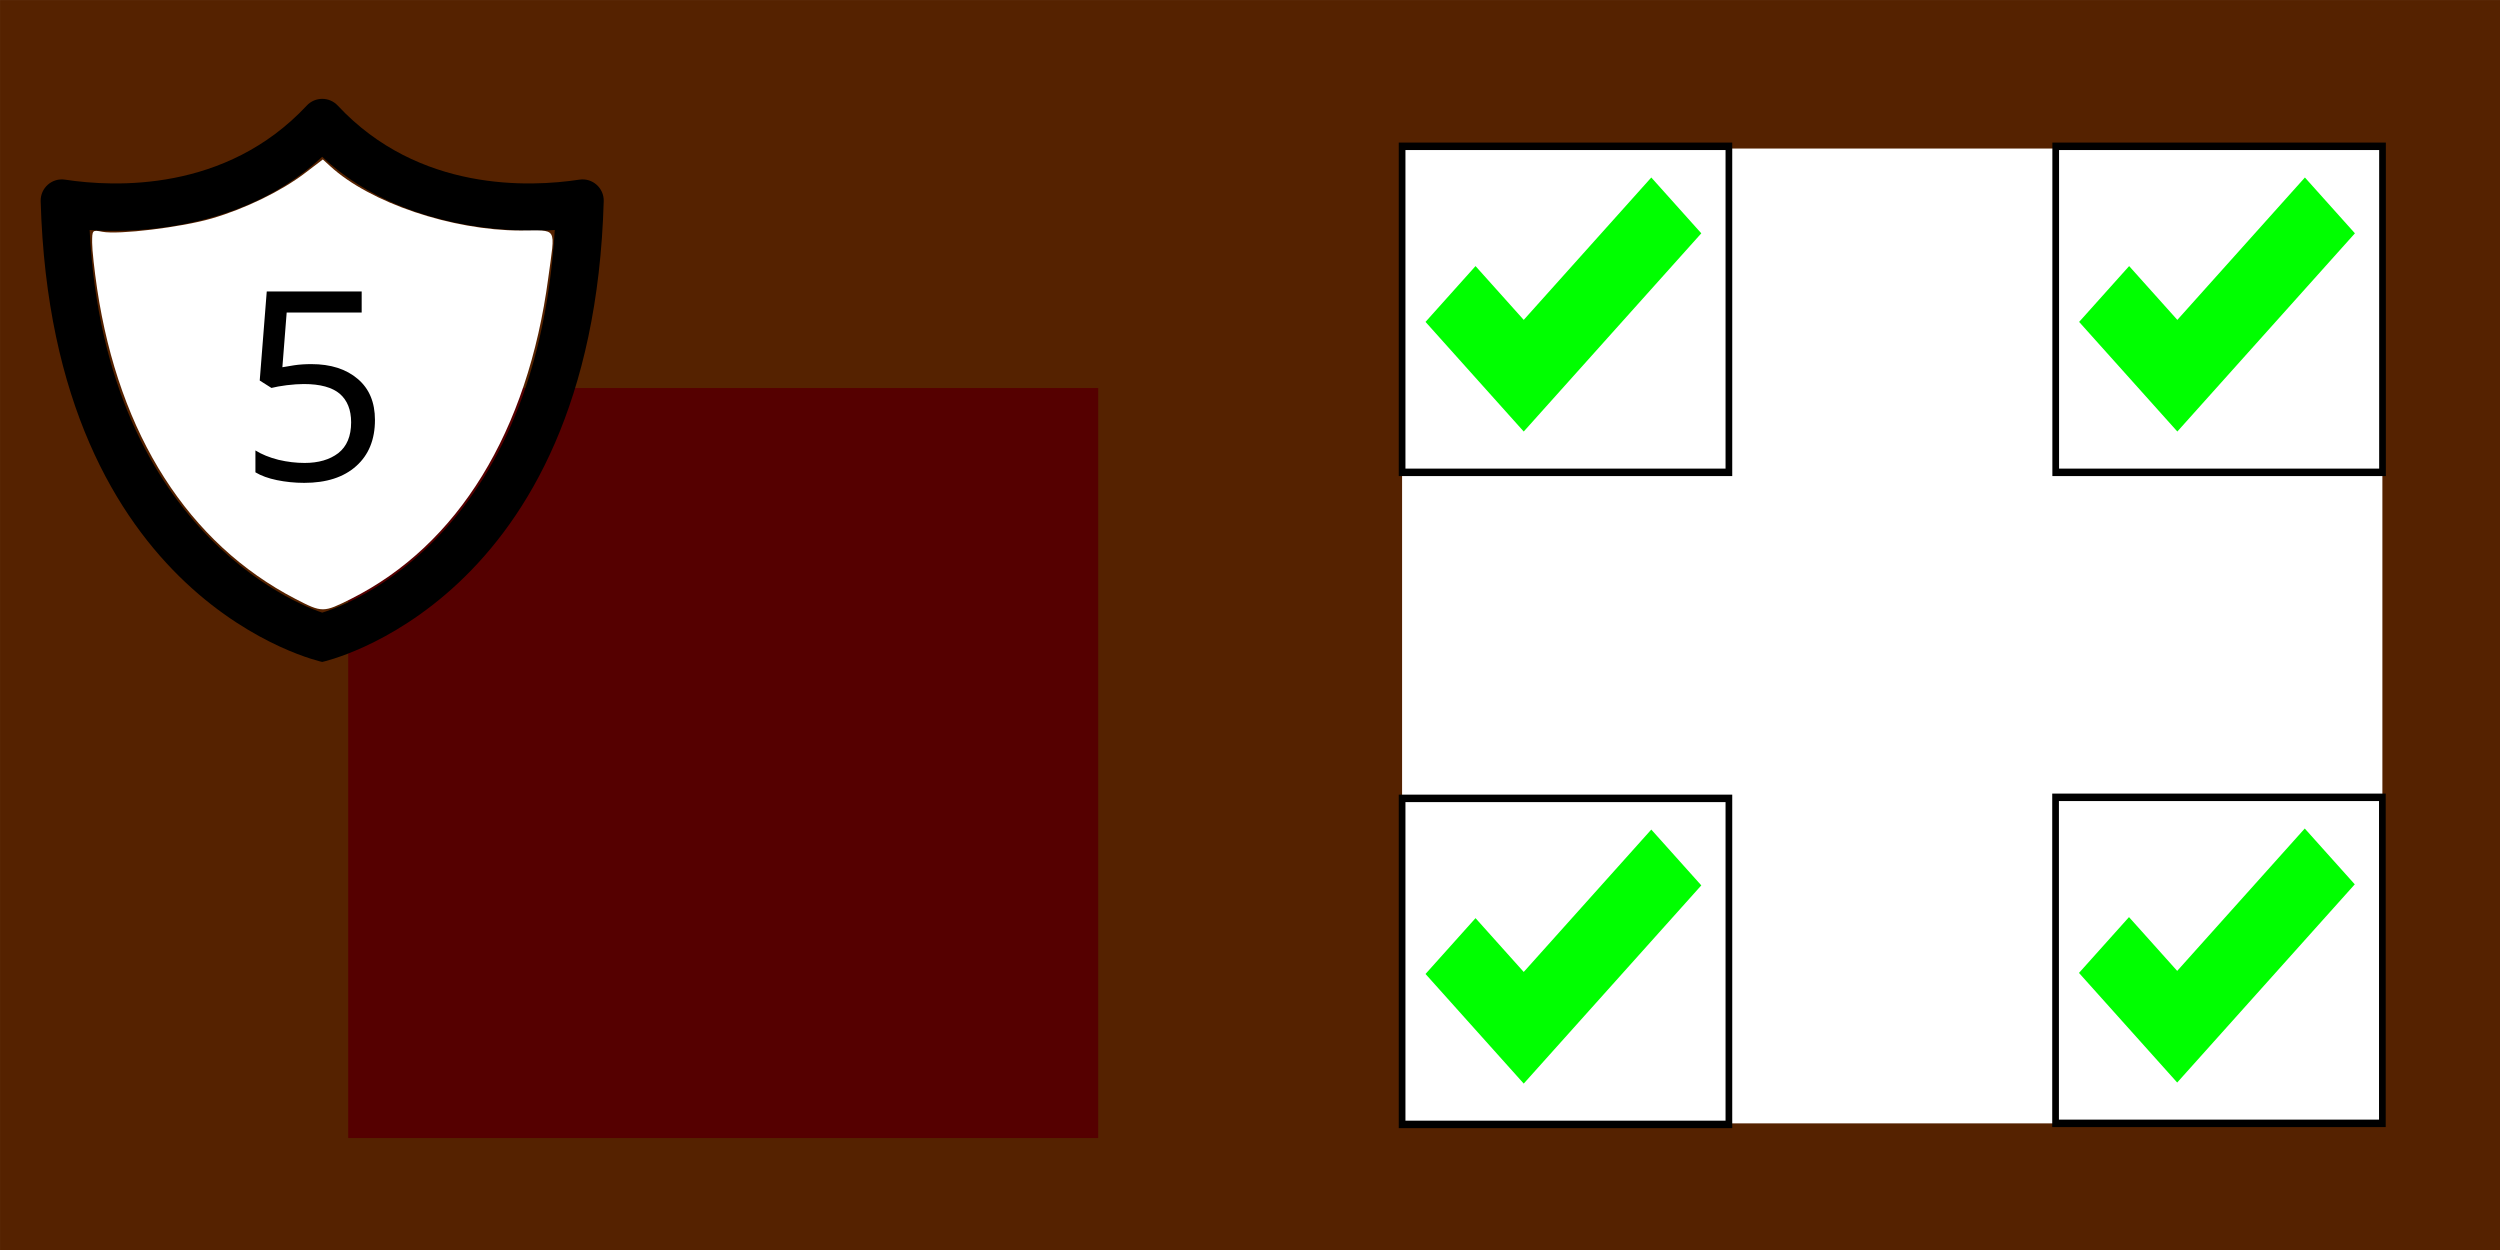
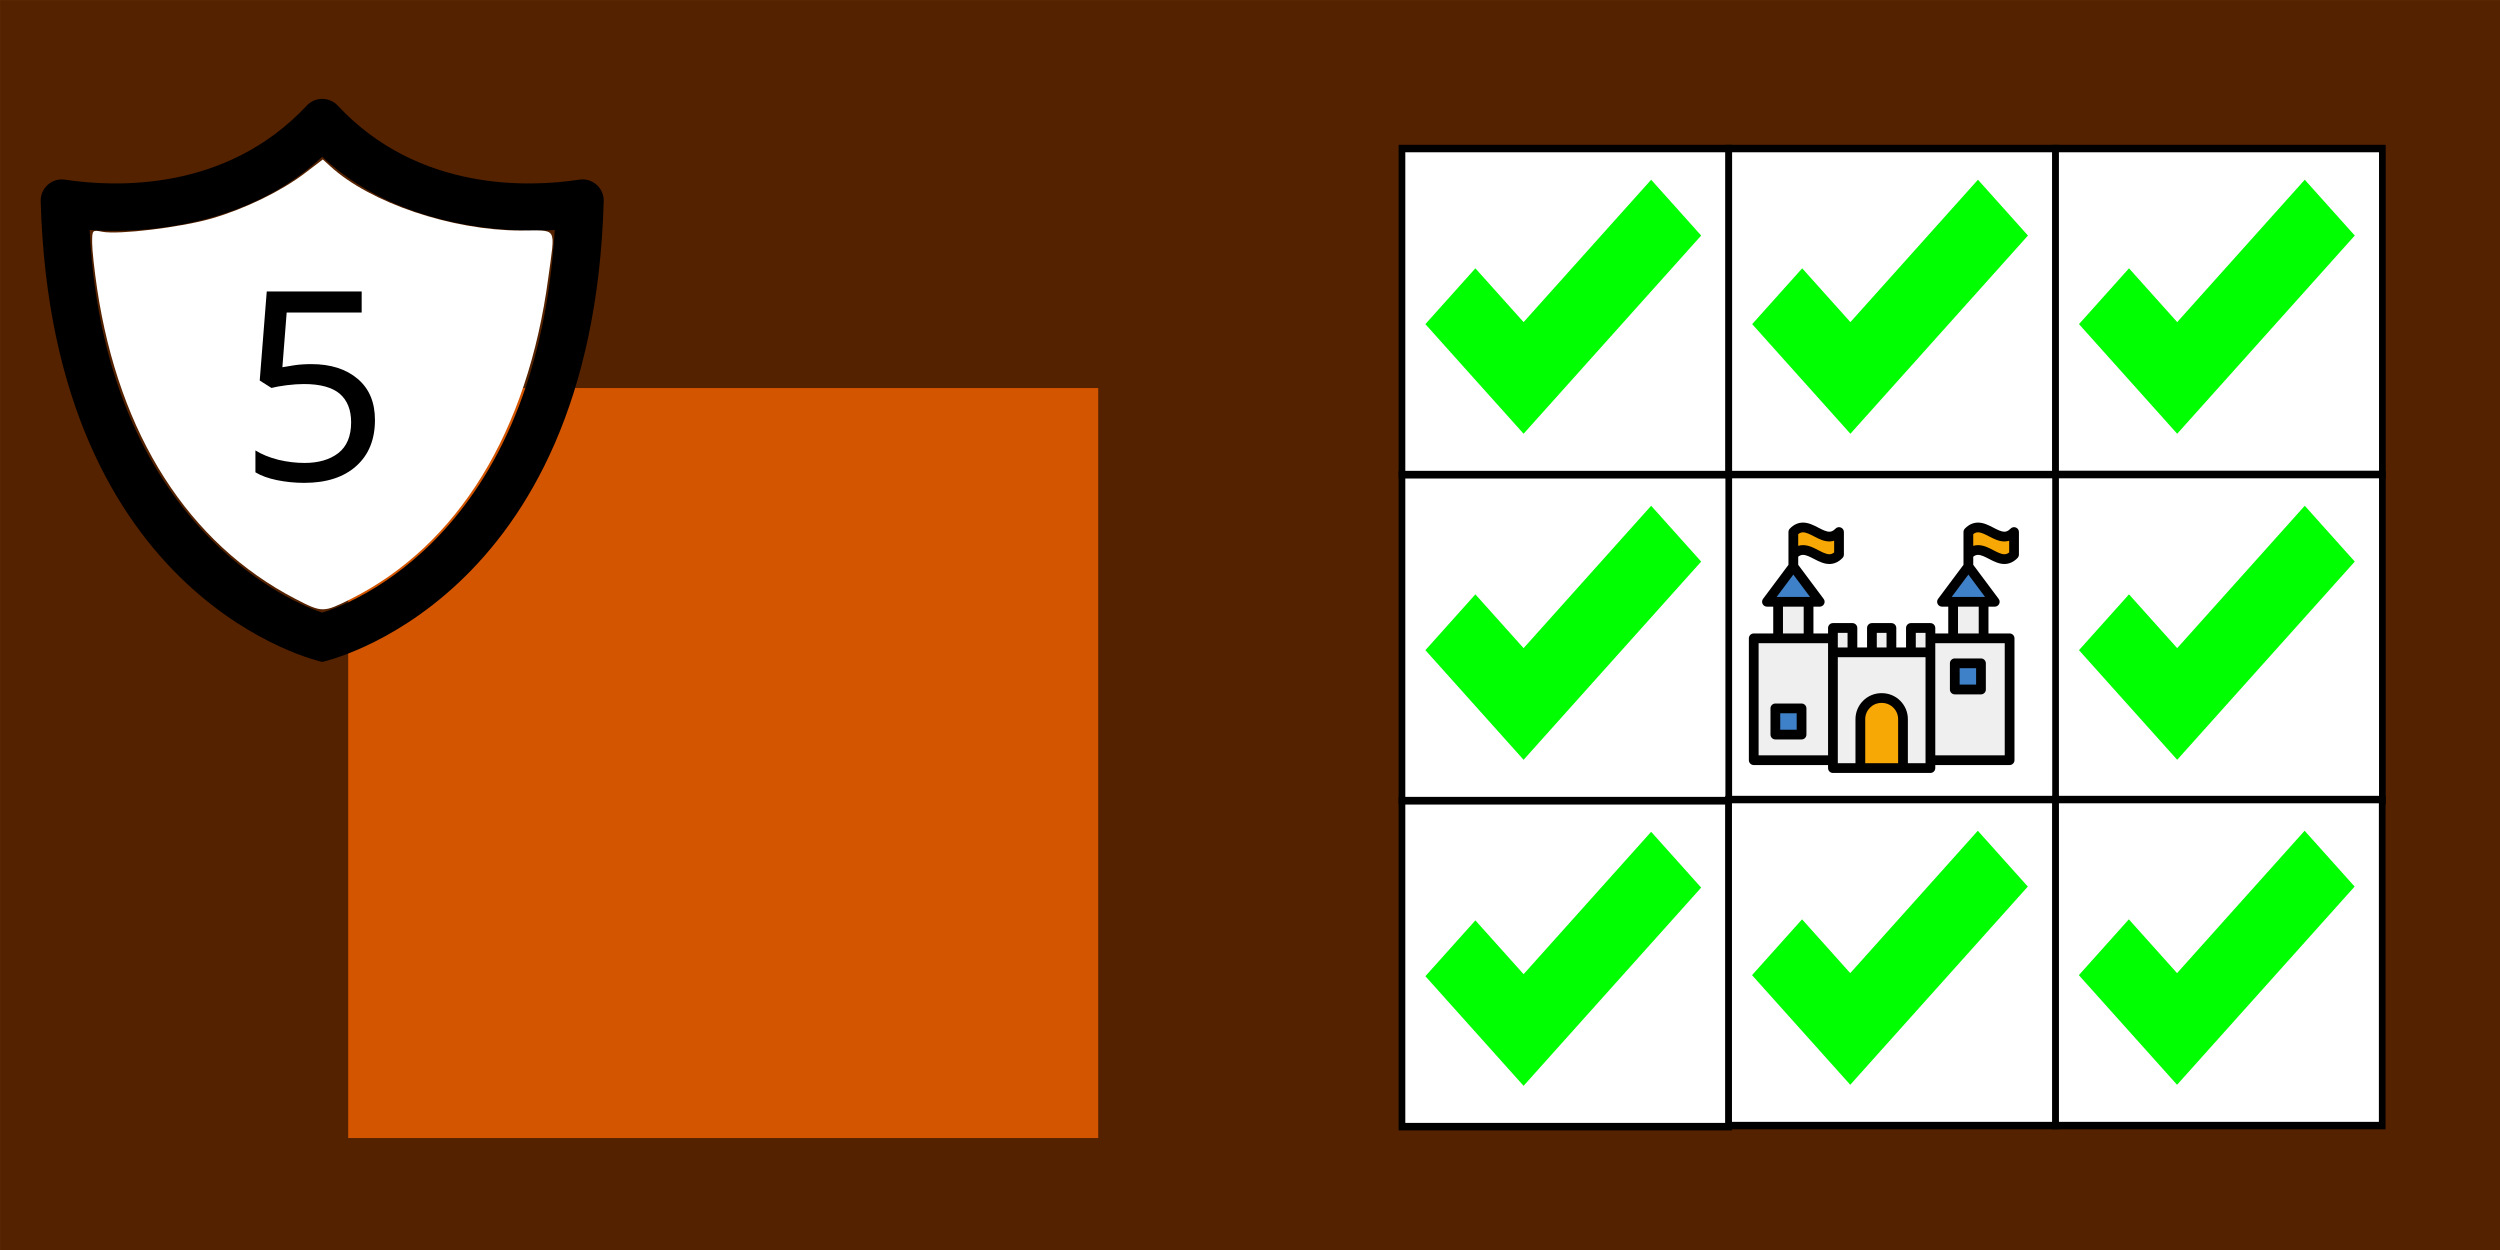
<svg xmlns="http://www.w3.org/2000/svg" width="100mm" height="50mm" viewBox="0 0 100 50" version="1.1" id="svg8">
  <defs id="defs2" />
  <g id="layer1" transform="translate(-15.76167,-6.75917)">
    <g id="g31" transform="matrix(1.403254,0,0,2.041733,-41.71221,-146.0861)" style="fill:#552200">
      <rect style="fill:#552200;stroke-width:0.188" id="rect26" width="71.263" height="24.489" x="40.958" y="74.861" />
    </g>
-     <rect style="fill:#550000;stroke-width:0.265" id="rect970" width="30" height="30" x="29.69" y="22.281" />
+     <rect style="fill:#ffffff;stroke-width:0.259" id="rect964" width="39.212" height="38.993" x="71.845" y="12.701" />
+     <g id="g645-5" transform="matrix(1.168369,0,0,1.304125,20.86068,-6.558536)">
+       <g id="g4177">
+         <rect style="fill:#ffffff;stroke:#000000;stroke-width:0.229;stroke-miterlimit:4;stroke-dasharray:none;stroke-opacity:1" id="rect321-6-0" width="11.188" height="10" x="43.633" y="34.768" />
+         <g id="g4169">
+           <g id="g4163">
+             <g id="g581-36" style="fill:#00ff00" transform="matrix(0.01905787,0,0,0.01905787,44.43452,34.89956)">
+               <g id="g579-1" style="fill:#00ff00">
+                 <polygon points="405.584,43.295 176.428,272.452 89.84,185.865 0,275.706 86.588,362.293 176.428,452.131 266.266,362.293 495.426,133.133 " id="polygon577-0" style="fill:#00ff00" />
+               </g>
+             </g>
+           </g>
+         </g>
+       </g>
+     </g>
+     <g id="g645-5-8" transform="matrix(1.168369,0,0,1.304125,20.86068,-19.59978)">
+       <g id="g4177-1">
+         <rect style="fill:#ffffff;stroke:#000000;stroke-width:0.229;stroke-miterlimit:4;stroke-dasharray:none;stroke-opacity:1" id="rect321-6-0-0" width="11.188" height="10" x="43.633" y="34.768" />
+         <g id="g4169-3">
+           <g id="g4163-0">
+             <g id="g581-36-4" style="fill:#00ff00" transform="matrix(0.01905787,0,0,0.01905787,44.43452,34.89956)">
+               <g id="g579-1-4" style="fill:#00ff00">
+                 <polygon points="86.588,362.293 176.428,452.131 266.266,362.293 495.426,133.133 405.584,43.295 176.428,272.452 89.84,185.865 0,275.706 " id="polygon577-0-4" style="fill:#00ff00" />
+               </g>
+             </g>
+           </g>
+         </g>
+       </g>
+     </g>
+     <g id="g645-5-4" transform="matrix(1.168369,0,0,1.304125,20.86068,-32.64103)">
+       <g id="g4177-7">
+         <rect style="fill:#ffffff;stroke:#000000;stroke-width:0.229;stroke-miterlimit:4;stroke-dasharray:none;stroke-opacity:1" id="rect321-6-0-6" width="11.188" height="10" x="43.633" y="34.768" />
+         <g id="g4169-31">
+           <g id="g4163-7">
+             <g id="g581-36-5" style="fill:#00ff00" transform="matrix(0.01905787,0,0,0.01905787,44.43452,34.89956)">
+               <g id="g579-1-9" style="fill:#00ff00">
+                 <polygon points="86.588,362.293 176.428,452.131 266.266,362.293 495.426,133.133 405.584,43.295 176.428,272.452 89.84,185.865 0,275.706 " id="polygon577-0-6" style="fill:#00ff00" />
+               </g>
+             </g>
+           </g>
+         </g>
+       </g>
+     </g>
+     <g id="g645-5-4-2" transform="matrix(1.168369,0,0,1.304125,33.93292,-32.64103)">
+       <g id="g4177-7-1">
+         <rect style="fill:#ffffff;stroke:#000000;stroke-width:0.229;stroke-miterlimit:4;stroke-dasharray:none;stroke-opacity:1" id="rect321-6-0-6-7" width="11.188" height="10" x="43.633" y="34.768" />
+         <g id="g4169-31-8">
+           <g id="g4163-7-5">
+             <g id="g581-36-5-7" style="fill:#00ff00" transform="matrix(0.01905787,0,0,0.01905787,44.43452,34.89956)">
+               <g id="g579-1-9-4" style="fill:#00ff00">
+                 <polygon points="405.584,43.295 176.428,272.452 89.84,185.865 0,275.706 86.588,362.293 176.428,452.131 266.266,362.293 495.426,133.133 " id="polygon577-0-6-1" style="fill:#00ff00" />
+               </g>
+             </g>
+           </g>
+         </g>
+       </g>
+     </g>
+     <g id="g645-5-4-8" transform="matrix(1.168369,0,0,1.304125,47.00515,-32.64103)">
+       <g id="g4177-7-5">
+         <rect style="fill:#ffffff;stroke:#000000;stroke-width:0.229;stroke-miterlimit:4;stroke-dasharray:none;stroke-opacity:1" id="rect321-6-0-6-9" width="11.188" height="10" x="43.633" y="34.768" />
+         <g id="g4169-31-7">
+           <g id="g4163-7-53">
+             <g id="g581-36-5-8" style="fill:#00ff00" transform="matrix(0.01905787,0,0,0.01905787,44.43452,34.89956)">
+               <g id="g579-1-9-8" style="fill:#00ff00">
+                 <polygon points="89.84,185.865 0,275.706 86.588,362.293 176.428,452.131 266.266,362.293 495.426,133.133 405.584,43.295 176.428,272.452 " id="polygon577-0-6-3" style="fill:#00ff00" />
+               </g>
+             </g>
+           </g>
+         </g>
+       </g>
+     </g>
+     <g id="g645-5-4-1" transform="matrix(1.168369,0,0,1.304125,47.00515,-19.59978)">
+       <g id="g4177-7-8">
+         <rect style="fill:#ffffff;stroke:#000000;stroke-width:0.229;stroke-miterlimit:4;stroke-dasharray:none;stroke-opacity:1" id="rect321-6-0-6-96" width="11.188" height="10" x="43.633" y="34.768" />
+         <g id="g4169-31-4">
+           <g id="g4163-7-3">
+             <g id="g581-36-5-3" style="fill:#00ff00" transform="matrix(0.01905787,0,0,0.01905787,44.43452,34.89956)">
+               <g id="g579-1-9-3" style="fill:#00ff00">
+                 <polygon points="176.428,272.452 89.84,185.865 0,275.706 86.588,362.293 176.428,452.131 266.266,362.293 495.426,133.133 405.584,43.295 " id="polygon577-0-6-8" style="fill:#00ff00" />
+               </g>
+             </g>
+           </g>
+         </g>
+       </g>
+     </g>
+     <g id="g645-5-4-6" transform="matrix(1.168369,0,0,1.304125,46.99947,-6.600433)">
+       <g id="g4177-7-0">
+         <rect style="fill:#ffffff;stroke:#000000;stroke-width:0.229;stroke-miterlimit:4;stroke-dasharray:none;stroke-opacity:1" id="rect321-6-0-6-4" width="11.188" height="10" x="43.633" y="34.768" />
+         <g id="g4169-31-88">
+           <g id="g4163-7-8">
+             <g id="g581-36-5-9" style="fill:#00ff00" transform="matrix(0.01905787,0,0,0.01905787,44.43452,34.89956)">
+               <g id="g579-1-9-7" style="fill:#00ff00">
+                 <polygon points="176.428,272.452 89.84,185.865 0,275.706 86.588,362.293 176.428,452.131 266.266,362.293 495.426,133.133 405.584,43.295 " id="polygon577-0-6-7" style="fill:#00ff00" />
+               </g>
+             </g>
+           </g>
+         </g>
+       </g>
+     </g>
+     <g id="g645-5-4-64" transform="matrix(1.168369,0,0,1.304125,33.92724,-6.600433)">
+       <g id="g4177-7-3">
+         <rect style="fill:#ffffff;stroke:#000000;stroke-width:0.229;stroke-miterlimit:4;stroke-dasharray:none;stroke-opacity:1" id="rect321-6-0-6-0" width="11.188" height="10" x="43.633" y="34.768" />
+         <g id="g4169-31-3">
+           <g id="g4163-7-0">
+             <g id="g581-36-5-92" style="fill:#00ff00" transform="matrix(0.01905787,0,0,0.01905787,44.43452,34.89956)">
+               <g id="g579-1-9-5" style="fill:#00ff00">
+                 <polygon points="176.428,272.452 89.84,185.865 0,275.706 86.588,362.293 176.428,452.131 266.266,362.293 495.426,133.133 405.584,43.295 " id="polygon577-0-6-4" style="fill:#00ff00" />
+               </g>
+             </g>
+           </g>
+         </g>
+       </g>
+     </g>
+     <g id="g1193" transform="matrix(0.02436886,0,0,0.02436886,85.71611,27.26892)">
+       <path style="fill:#f8a805" d="m 137.7,38.308 c -1.793,0.538 -3.66,0.812 -5.55,0.812 -7.21,0 -14.212,-3.628 -21.649,-7.482 L 110.41,31.591 C 103.016,27.77 96.033,24.16 88.849,24.16 c -4.662,0 -8.863,1.548 -12.846,4.733 L 73,31.294 V 65.07 l 10.305,-3.099 c 1.789,-0.538 3.655,-0.812 5.544,-0.812 7.211,0 14.225,3.635 21.702,7.51 7.402,3.831 14.395,7.45 21.599,7.45 4.649,0 8.848,-1.545 12.836,-4.723 L 148,68.995 v -33.78 z" id="path1155" />
+       <polygon style="fill:#3e81c8" points="73.001,88.137 29.693,146.14 116.294,146.14 " id="polygon1157" />
+       <rect x="48" y="146.14" style="fill:#efefef" width="50" height="60" id="rect1159" />
+       <rect x="138" y="189.14" style="fill:#efefef" width="32" height="40" id="rect1161" />
+       <rect x="202" y="189.14" style="fill:#efefef" width="32" height="40" id="rect1163" />
+       <rect x="266" y="189.14" style="fill:#efefef" width="32" height="40" id="rect1165" />
+       <path style="fill:#f8a805" d="m 424.998,38.308 c -1.792,0.539 -3.658,0.812 -5.548,0.812 -7.21,0 -14.212,-3.628 -21.697,-7.508 -7.403,-3.832 -14.396,-7.452 -21.603,-7.452 -2.076,0 -4.007,0.295 -5.902,0.902 -2.397,0.769 -4.736,2.06 -6.953,3.837 L 360.3,31.3 v 33.769 l 10.304,-3.098 c 1.791,-0.538 3.657,-0.812 5.547,-0.812 7.21,0 14.224,3.635 21.701,7.51 7.402,3.831 14.395,7.45 21.599,7.45 4.662,0 8.863,-1.548 12.846,-4.731 l 3.004,-2.401 V 35.214 Z" id="path1167" />
+       <polygon style="fill:#3e81c8" points="360.3,88.137 316.993,146.14 403.594,146.14 " id="polygon1169" />
+       <rect x="335.299" y="146.14" style="fill:#efefef" width="50" height="60" id="rect1171" />
+       <path style="fill:#f8a805" d="m 218.349,304.14 h -0.699 c -19.105,0 -34.649,15.544 -34.649,34.649 v 80.351 h 70 V 338.79 C 253,319.684 237.456,304.14 218.349,304.14 Z" id="path1173" />
+       <rect x="298" y="206.14" style="fill:#efefef" width="130" height="200" id="rect1175" />
+       <path style="fill:#efefef" d="m 138,229.14 v 190 h 45 v -80.35 c 0,-19.105 15.544,-34.649 34.649,-34.649 h 0.699 c 19.106,0 34.651,15.544 34.651,34.649 v 80.351 h 45 v -190 z" id="path1177" />
+       <rect x="8" y="206.14" style="fill:#efefef" width="130" height="200" id="rect1179" />
+       <rect x="43.5" y="321.14" style="fill:#3e81c8" width="43" height="43" id="rect1181" />
+       <rect x="338" y="247.14" style="fill:#3e81c8" width="43" height="43" id="rect1183" />
+       <g id="g1191">
+         <path d="m 438.3,24.22 c -3.03,-1.22 -6.49,-0.48 -8.76,1.86 -4.3,4.46 -7.65,5.04 -10.09,5.04 -5.27,0 -11.44,-3.2 -17.97,-6.58 -7.95,-4.12 -16.17,-8.38 -25.33,-8.38 -7.98,0 -15.25,3.34 -21.61,9.92 -1.44,1.5 -2.24,3.49 -2.24,5.56 v 53.84 l -41.71,55.87 c -1.81,2.43 -2.1,5.67 -0.74,8.38 1.35,2.7 4.12,4.41 7.15,4.41 h 10.3 v 44 H 306 v -9 c 0,-4.42 -3.58,-8 -8,-8 h -32 c -4.42,0 -8,3.58 -8,8 v 32 h -16 v -32 c 0,-4.42 -3.58,-8 -8,-8 h -32 c -4.42,0 -8,3.58 -8,8 v 32 h -16 v -32 c 0,-4.42 -3.58,-8 -8,-8 h -32 c -4.42,0 -8,3.58 -8,8 v 9 h -24 v -44 h 10.3 c 0.01,0 0.01,0 0.02,0 4.42,0 8,-3.58 8,-8 0,-1.98 -0.72,-3.79 -1.91,-5.18 L 81,85.48 V 72.14 c 3.24,-2.59 5.85,-2.98 7.85,-2.98 5.26,0 11.43,3.2 17.97,6.58 7.95,4.12 16.16,8.38 25.33,8.38 7.98,0 15.25,-3.34 21.6,-9.92 1.44,-1.5 2.25,-3.49 2.25,-5.56 v -37 c 0,-3.26 -1.98,-6.2 -5.01,-7.42 -3.02,-1.22 -6.48,-0.48 -8.75,1.86 -4.3,4.46 -7.65,5.04 -10.09,5.04 -5.27,0 -11.44,-3.2 -17.97,-6.58 -7.95,-4.12 -16.17,-8.38 -25.33,-8.38 -7.99,0 -15.25,3.34 -21.61,9.92 C 65.8,27.58 65,29.57 65,31.64 v 53.84 l -41.71,55.87 c -1.82,2.43 -2.1,5.67 -0.75,8.38 1.36,2.7 4.13,4.41 7.16,4.41 H 40 v 44 H 8 c -4.42,0 -8,3.58 -8,8 v 200 c 0,4.42 3.58,8 8,8 h 122 v 5 c 0,4.42 3.58,8 8,8 h 160 c 4.42,0 8,-3.58 8,-8 v -5 h 122 c 4.42,0 8,-3.58 8,-8 v -200 c 0,-4.42 -3.58,-8 -8,-8 h -34.7 v -44 h 10.3 c 0.01,0 0.01,0 0.02,0 4.42,0 8,-3.58 8,-8 0,-1.98 -0.72,-3.79 -1.91,-5.18 L 368.3,85.48 V 72.14 c 3.24,-2.59 5.85,-2.98 7.85,-2.98 5.27,0 11.44,3.2 17.97,6.58 7.95,4.12 16.16,8.38 25.33,8.38 7.98,0 15.25,-3.34 21.61,-9.92 1.43,-1.5 2.24,-3.49 2.24,-5.56 v -37 c 0,-3.26 -1.98,-6.2 -5,-7.42 z M 81,35.14 c 3.24,-2.59 5.85,-2.98 7.85,-2.98 5.26,0 11.43,3.2 17.97,6.58 7.95,4.12 16.16,8.38 25.33,8.38 2.7,0 5.32,-0.39 7.85,-1.15 v 19.17 c -3.25,2.59 -5.85,2.98 -7.85,2.98 -5.27,0 -11.44,-3.2 -17.97,-6.58 -7.95,-4.12 -16.17,-8.38 -25.33,-8.38 -2.7,0 -5.32,0.39 -7.85,1.15 0,0 0,-19.17 0,-19.17 z m -8,66.37 27.34,36.63 H 45.65 Z m 17,52.63 v 44 H 56 v -44 z m 40,244 H 16 v -184 h 114 z m 80,-201 h 16 v 24 h -16 z m -64,0 h 16 v 24 h -16 z m 99,214 h -54 v -72.35 c 0,-14.69 11.95,-26.65 26.65,-26.65 h 0.7 c 14.691,0 26.65,11.96 26.65,26.65 z m 45,0 h -29 v -72.35 c 0,-23.52 -19.14,-42.65 -42.65,-42.65 h -0.7 c -23.52,0 -42.65,19.13 -42.65,42.65 v 72.35 h -29 v -174 h 144 z m 0,-190 h -16 v -24 h 16 z m 130,-7 v 184 H 306 v -184 z m -76.7,-16 v -44 h 34 v 44 z m 44.34,-60 h -54.69 l 27.35,-36.63 z m 39.66,-73 c -3.24,2.59 -5.85,2.98 -7.85,2.98 -5.27,0 -11.44,-3.2 -17.97,-6.58 -7.95,-4.12 -16.17,-8.38 -25.33,-8.38 -2.7,0 -5.32,0.39 -7.85,1.15 V 35.14 c 1.62,-1.3 3.08,-2.04 4.39,-2.46 1.31,-0.42 2.46,-0.52 3.46,-0.52 5.27,0 11.44,3.2 17.97,6.58 7.95,4.12 16.16,8.38 25.33,8.38 2.7,0 5.32,-0.39 7.85,-1.15 z" id="path1185" />
+         <path d="m 86.5,313.14 h -43 c -4.42,0 -8,3.58 -8,8 v 43 c 0,4.42 3.58,8 8,8 h 43 c 4.42,0 8,-3.58 8,-8 v -43 c 0,-4.42 -3.58,-8 -8,-8 z m -8,43 h -27 v -27 h 27 z" id="path1187" />
+         <path d="m 381,239.14 h -43 c -4.42,0 -8,3.58 -8,8 v 43 c 0,4.42 3.58,8 8,8 h 43 c 4.42,0 8,-3.58 8,-8 v -43 c 0,-4.42 -3.58,-8 -8,-8 z m -8,43 h -27 v -27 h 27 z" id="path1189" />
+       </g>
+     </g>
+     <rect style="fill:#d45500;stroke-width:0.265" id="rect970" width="30" height="30" x="29.69" y="22.281" />
+     <g id="g1516" transform="translate(-1.040828,-9.250455)">
+       <g id="g71" transform="translate(1.060025,4.298518)">
+         <g id="g419" transform="matrix(0.04596369,0,0,0.04596369,16.86357,15.1608)">
+           <g id="g417">
+             <path d="m 256,458.1 c -5.9,-2 -188.4,-60.9 -202.4,-333 7,0.5 122.3,11.2 202.4,-63.7 78.9,73.8 195.4,64.1 202.4,63.7 -17.2,280.2 -196.5,331 -202.4,333 z M 479.7,81.3 C 437,87.8 340,92.3 269.6,16.9 262.3,9 249.8,9 242.5,16.9 172,92.3 75,87.8 32.3,81.3 20.9,79.5 10.7,88.5 11,100 c 9.9,350.5 245,401 245,401 0,0 235.1,-50.4 245,-401 0.3,-11.5 -9.9,-20.5 -21.3,-18.7 z" id="path415" />
+           </g>
+         </g>
+         <path style="fill:#ffffff;stroke-width:0.134" d="m 27.561,35.667 c -4.275,-2.214 -7.056,-6.559 -7.932,-12.395 -0.11,-0.735 -0.201,-1.569 -0.201,-1.854 -7.68e-4,-0.505 0.009,-0.516 0.403,-0.437 0.64,0.128 3.158,-0.176 4.374,-0.529 1.342,-0.389 2.789,-1.094 3.745,-1.824 l 0.706,-0.539 0.297,0.272 c 1.594,1.462 4.869,2.568 7.613,2.571 1.509,0.002 1.388,-0.206 1.108,1.891 -0.819,6.15 -3.611,10.694 -7.89,12.842 -1.109,0.557 -1.152,0.557 -2.223,0.002 z" id="path476" />
+       </g>
+       <text xml:space="preserve" style="font-style:normal;font-weight:normal;font-size:10.583px;line-height:1.25;font-family:sans-serif;fill:#000000;fill-opacity:1;stroke:none;stroke-width:0.265" x="26.349" y="35.216" id="text962">
+         <tspan id="tspan960" x="26.349" y="35.216" style="stroke-width:0.265">5</tspan>
+       </text>
+     </g>
    <g id="g1223" transform="matrix(0.05847065,0,0,0.05847065,32.2487,25.34699)" />
    <g id="g1221" transform="matrix(0.05847065,0,0,0.05847065,32.2487,25.34699)" />
    <g id="g1219" transform="matrix(0.05847065,0,0,0.05847065,32.2487,25.34699)" />
    <g id="g1217" transform="matrix(0.05847065,0,0,0.05847065,32.2487,25.34699)" />
    <g id="g1215" transform="matrix(0.05847065,0,0,0.05847065,32.2487,25.34699)" />
    <g id="g1213" transform="matrix(0.05847065,0,0,0.05847065,32.2487,25.34699)" />
    <g id="g1211" transform="matrix(0.05847065,0,0,0.05847065,32.2487,25.34699)" />
    <g id="g1209" transform="matrix(0.05847065,0,0,0.05847065,32.2487,25.34699)" />
    <g id="g1207" transform="matrix(0.05847065,0,0,0.05847065,32.2487,25.34699)" />
    <g id="g1205" transform="matrix(0.05847065,0,0,0.05847065,32.2487,25.34699)" />
    <g id="g1203" transform="matrix(0.05847065,0,0,0.05847065,32.2487,25.34699)" />
    <g id="g1201" transform="matrix(0.05847065,0,0,0.05847065,32.2487,25.34699)" />
    <g id="g1199" transform="matrix(0.05847065,0,0,0.05847065,32.2487,25.34699)" />
    <g id="g1197" transform="matrix(0.05847065,0,0,0.05847065,32.2487,25.34699)" />
    <g id="g1195" transform="matrix(0.05847065,0,0,0.05847065,32.2487,25.34699)" />
-     <g id="g1516" transform="translate(-1.040828,-9.250455)">
-       <g id="g71" transform="translate(1.060025,4.298518)">
-         <g id="g419" transform="matrix(0.04596369,0,0,0.04596369,16.86357,15.1608)">
-           <g id="g417">
-             <path d="m 256,458.1 c -5.9,-2 -188.4,-60.9 -202.4,-333 7,0.5 122.3,11.2 202.4,-63.7 78.9,73.8 195.4,64.1 202.4,63.7 -17.2,280.2 -196.5,331 -202.4,333 z M 479.7,81.3 C 437,87.8 340,92.3 269.6,16.9 262.3,9 249.8,9 242.5,16.9 172,92.3 75,87.8 32.3,81.3 20.9,79.5 10.7,88.5 11,100 c 9.9,350.5 245,401 245,401 0,0 235.1,-50.4 245,-401 0.3,-11.5 -9.9,-20.5 -21.3,-18.7 z" id="path415" />
-           </g>
-         </g>
-         <path style="fill:#ffffff;stroke-width:0.134" d="m 27.561,35.667 c -4.275,-2.214 -7.056,-6.559 -7.932,-12.395 -0.11,-0.735 -0.201,-1.569 -0.201,-1.854 -7.68e-4,-0.505 0.009,-0.516 0.403,-0.437 0.64,0.128 3.158,-0.176 4.374,-0.529 1.342,-0.389 2.789,-1.094 3.745,-1.824 l 0.706,-0.539 0.297,0.272 c 1.594,1.462 4.869,2.568 7.613,2.571 1.509,0.002 1.388,-0.206 1.108,1.891 -0.819,6.15 -3.611,10.694 -7.89,12.842 -1.109,0.557 -1.152,0.557 -2.223,0.002 z" id="path476" />
-       </g>
-       <text xml:space="preserve" style="font-style:normal;font-weight:normal;font-size:10.583px;line-height:1.25;font-family:sans-serif;fill:#000000;fill-opacity:1;stroke:none;stroke-width:0.265" x="26.349" y="35.216" id="text962">
-         <tspan id="tspan960" x="26.349" y="35.216" style="stroke-width:0.265">5</tspan>
-       </text>
-     </g>
-     <rect style="fill:#ffffff;stroke-width:0.259" id="rect964" width="39.212" height="38.993" x="71.845" y="12.701" />
    <g id="g1615" transform="matrix(0.02004772,0,0,0.02004772,88.6036,34.64285)" />
    <g id="g1617" transform="matrix(0.02004772,0,0,0.02004772,88.6036,34.64285)" />
    <g id="g1619" transform="matrix(0.02004772,0,0,0.02004772,88.6036,34.64285)" />
    <g id="g1621" transform="matrix(0.02004772,0,0,0.02004772,88.6036,34.64285)" />
    <g id="g1623" transform="matrix(0.02004772,0,0,0.02004772,88.6036,34.64285)" />
    <g id="g1625" transform="matrix(0.02004772,0,0,0.02004772,88.6036,34.64285)" />
    <g id="g1627" transform="matrix(0.02004772,0,0,0.02004772,88.6036,34.64285)" />
    <g id="g1629" transform="matrix(0.02004772,0,0,0.02004772,88.6036,34.64285)" />
    <g id="g1631" transform="matrix(0.02004772,0,0,0.02004772,88.6036,34.64285)" />
    <g id="g1633" transform="matrix(0.02004772,0,0,0.02004772,88.6036,34.64285)" />
    <g id="g1635" transform="matrix(0.02004772,0,0,0.02004772,88.6036,34.64285)" />
    <g id="g1637" transform="matrix(0.02004772,0,0,0.02004772,88.6036,34.64285)" />
    <g id="g1639" transform="matrix(0.02004772,0,0,0.02004772,88.6036,34.64285)" />
    <g id="g1641" transform="matrix(0.02004772,0,0,0.02004772,88.6036,34.64285)" />
    <g id="g1643" transform="matrix(0.02004772,0,0,0.02004772,88.6036,34.64285)" />
-     <g id="g645-5" transform="matrix(1.168369,0,0,1.304125,20.86636,-6.647761)">
-       <g id="g4177">
-         <rect style="fill:#ffffff;stroke:#000000;stroke-width:0.229;stroke-miterlimit:4;stroke-dasharray:none;stroke-opacity:1" id="rect321-6-0" width="11.188" height="10" x="43.633" y="34.768" />
-         <g id="g4169">
-           <g id="g4163">
-             <g id="g581-36" style="fill:#00ff00" transform="matrix(0.01905787,0,0,0.01905787,44.43452,34.89956)">
-               <g id="g579-1" style="fill:#00ff00">
-                 <polygon points="405.584,43.295 176.428,272.452 89.84,185.865 0,275.706 86.588,362.293 176.428,452.131 266.266,362.293 495.426,133.133 " id="polygon577-0" style="fill:#00ff00" />
-               </g>
-             </g>
-           </g>
-         </g>
-       </g>
-     </g>
-     <g id="g645-5-4" transform="matrix(1.168369,0,0,1.304125,20.86636,-32.73025)">
-       <g id="g4177-7">
-         <rect style="fill:#ffffff;stroke:#000000;stroke-width:0.229;stroke-miterlimit:4;stroke-dasharray:none;stroke-opacity:1" id="rect321-6-0-6" width="11.188" height="10" x="43.633" y="34.768" />
-         <g id="g4169-31">
-           <g id="g4163-7">
-             <g id="g581-36-5" style="fill:#00ff00" transform="matrix(0.01905787,0,0,0.01905787,44.43452,34.89956)">
-               <g id="g579-1-9" style="fill:#00ff00">
-                 <polygon points="86.588,362.293 176.428,452.131 266.266,362.293 495.426,133.133 405.584,43.295 176.428,272.452 89.84,185.865 0,275.706 " id="polygon577-0-6" style="fill:#00ff00" />
-               </g>
-             </g>
-           </g>
-         </g>
-       </g>
-     </g>
-     <g id="g645-5-4-8" transform="matrix(1.168369,0,0,1.304125,47.01083,-32.73025)">
-       <g id="g4177-7-5">
-         <rect style="fill:#ffffff;stroke:#000000;stroke-width:0.229;stroke-miterlimit:4;stroke-dasharray:none;stroke-opacity:1" id="rect321-6-0-6-9" width="11.188" height="10" x="43.633" y="34.768" />
-         <g id="g4169-31-7">
-           <g id="g4163-7-53">
-             <g id="g581-36-5-8" style="fill:#00ff00" transform="matrix(0.01905787,0,0,0.01905787,44.43452,34.89956)">
-               <g id="g579-1-9-8" style="fill:#00ff00">
-                 <polygon points="89.84,185.865 0,275.706 86.588,362.293 176.428,452.131 266.266,362.293 495.426,133.133 405.584,43.295 176.428,272.452 " id="polygon577-0-6-3" style="fill:#00ff00" />
-               </g>
-             </g>
-           </g>
-         </g>
-       </g>
-     </g>
-     <g id="g645-5-4-6" transform="matrix(1.168369,0,0,1.304125,47.00515,-6.689659)">
-       <g id="g4177-7-0">
-         <rect style="fill:#ffffff;stroke:#000000;stroke-width:0.229;stroke-miterlimit:4;stroke-dasharray:none;stroke-opacity:1" id="rect321-6-0-6-4" width="11.188" height="10" x="43.633" y="34.768" />
-         <g id="g4169-31-88">
-           <g id="g4163-7-8">
-             <g id="g581-36-5-9" style="fill:#00ff00" transform="matrix(0.01905787,0,0,0.01905787,44.43452,34.89956)">
-               <g id="g579-1-9-7" style="fill:#00ff00">
-                 <polygon points="176.428,272.452 89.84,185.865 0,275.706 86.588,362.293 176.428,452.131 266.266,362.293 495.426,133.133 405.584,43.295 " id="polygon577-0-6-7" style="fill:#00ff00" />
-               </g>
-             </g>
-           </g>
-         </g>
-       </g>
-     </g>
  </g>
</svg>
